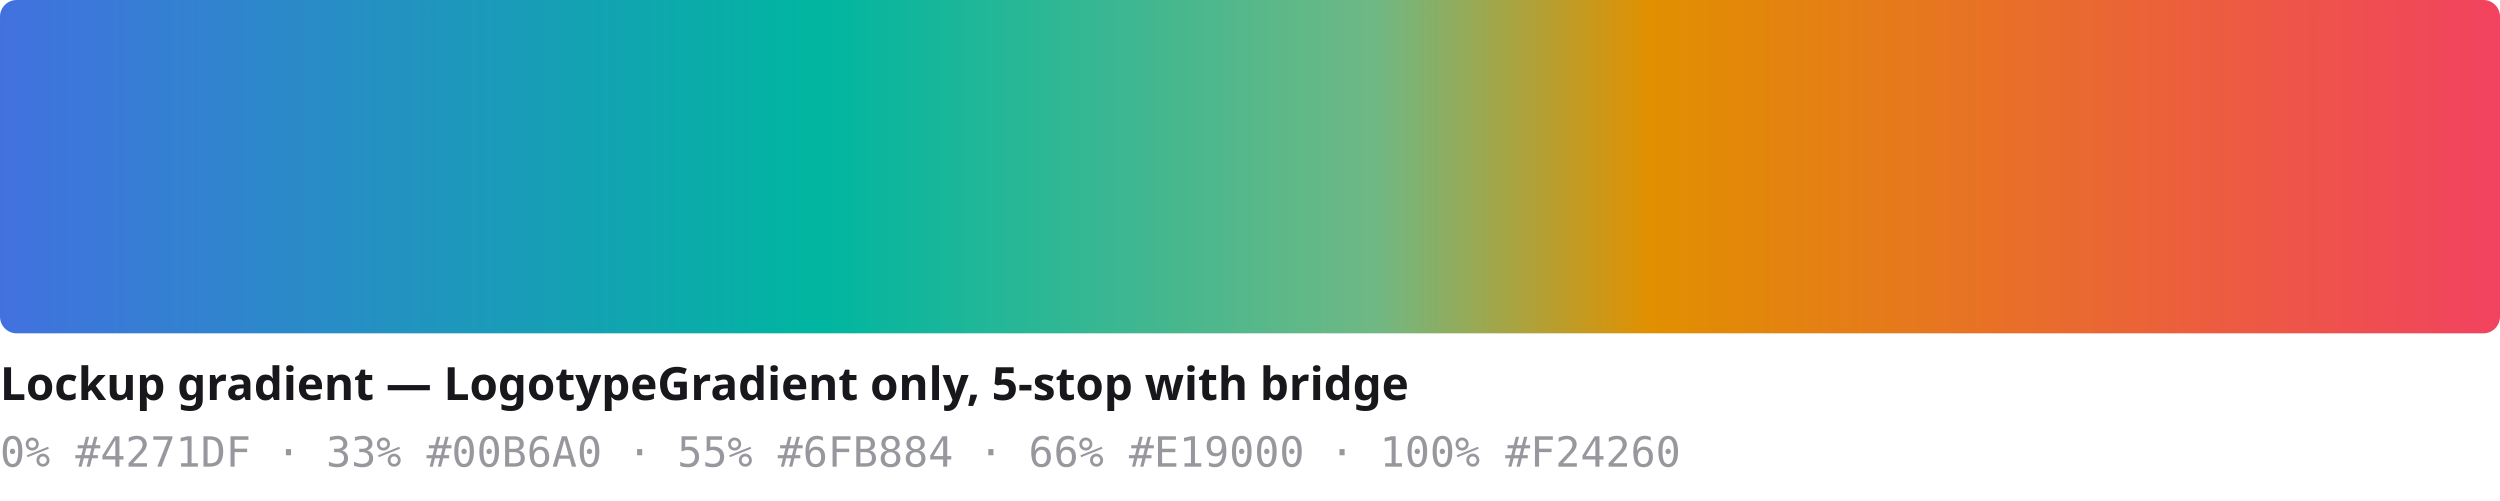
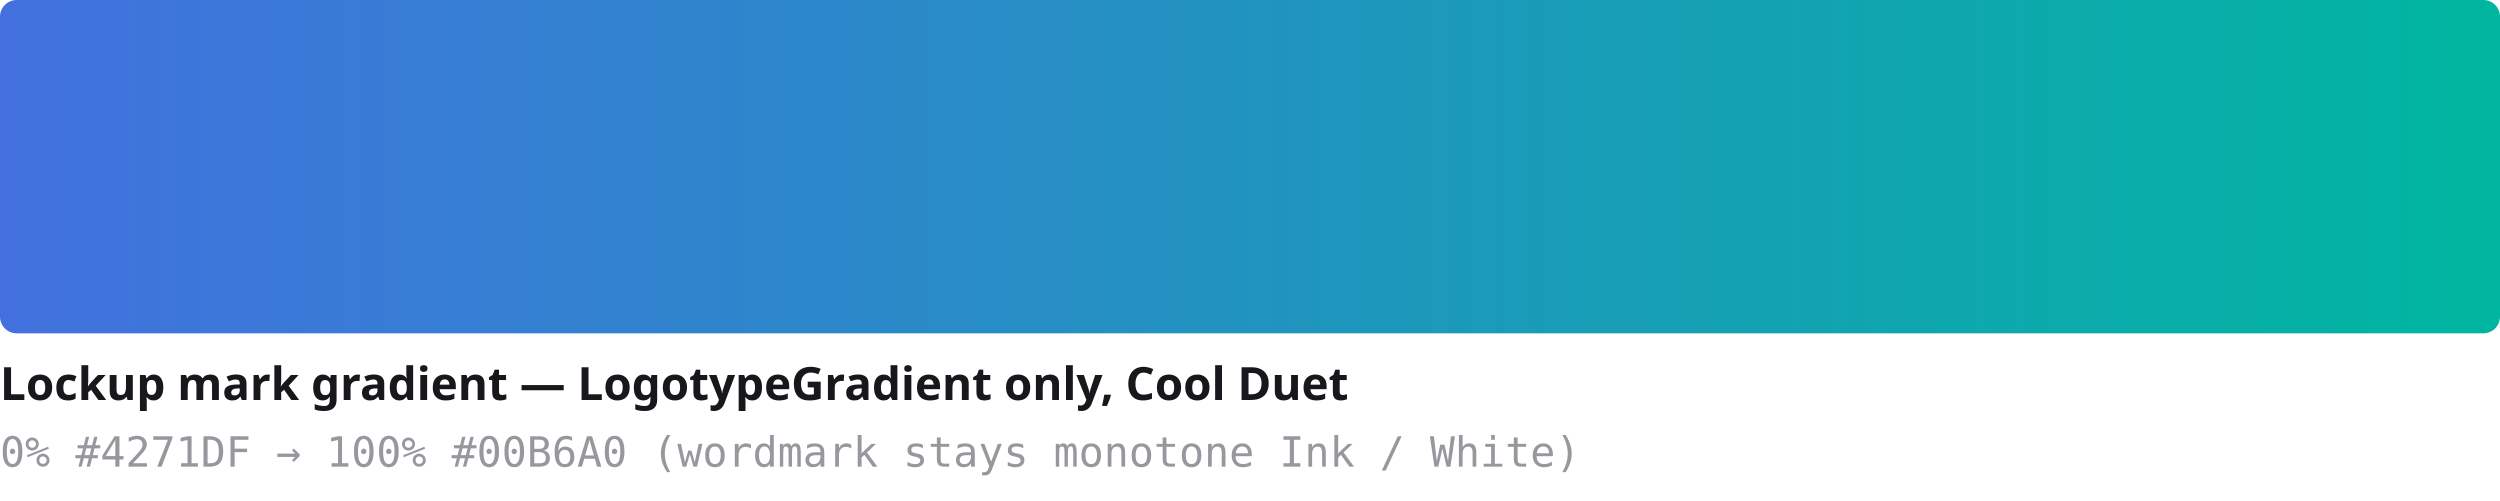
<svg xmlns="http://www.w3.org/2000/svg" width="600" height="120" viewBox="0 0 600 120" font-family="Lexend, sans-serif">
  <defs>
    <linearGradient id="g-lock" x1="0" y1="0" x2="600" y2="0" gradientUnits="userSpaceOnUse">
      <stop offset="0%" stop-color="#4271DF" />
-       <stop offset="33%" stop-color="#00B6A0" />
-       <stop offset="55%" stop-color="#6FB884" />
-       <stop offset="66%" stop-color="#E19000" />
-       <stop offset="100%" stop-color="#F24260" />
+       <stop offset="100%" stop-color="#00B6A0" />
    </linearGradient>
  </defs>
  <rect width="600" height="80" fill="url(#g-lock)" rx="4" />
-   <text x="0" y="96" font-size="11" font-weight="600" fill="#18181C">Lockup gradient — LogotypeGradient only, 5-stop with bridge</text>
-   <text x="0" y="112" font-size="10" fill="#97979E" font-family="JetBrains Mono, monospace">0% #4271DF · 33% #00B6A0 · 55% #6FB884 · 66% #E19000 · 100% #F24260</text>
+   <text x="0" y="96" font-size="11" font-weight="600" fill="#18181C">Lockup mark gradient — LogotypeGradient only, Cool Duet</text>
+   <text x="0" y="112" font-size="10" fill="#97979E" font-family="JetBrains Mono, monospace">0% #4271DF → 100% #00B6A0 (wordmark stays monotone Ink / White)</text>
</svg>
